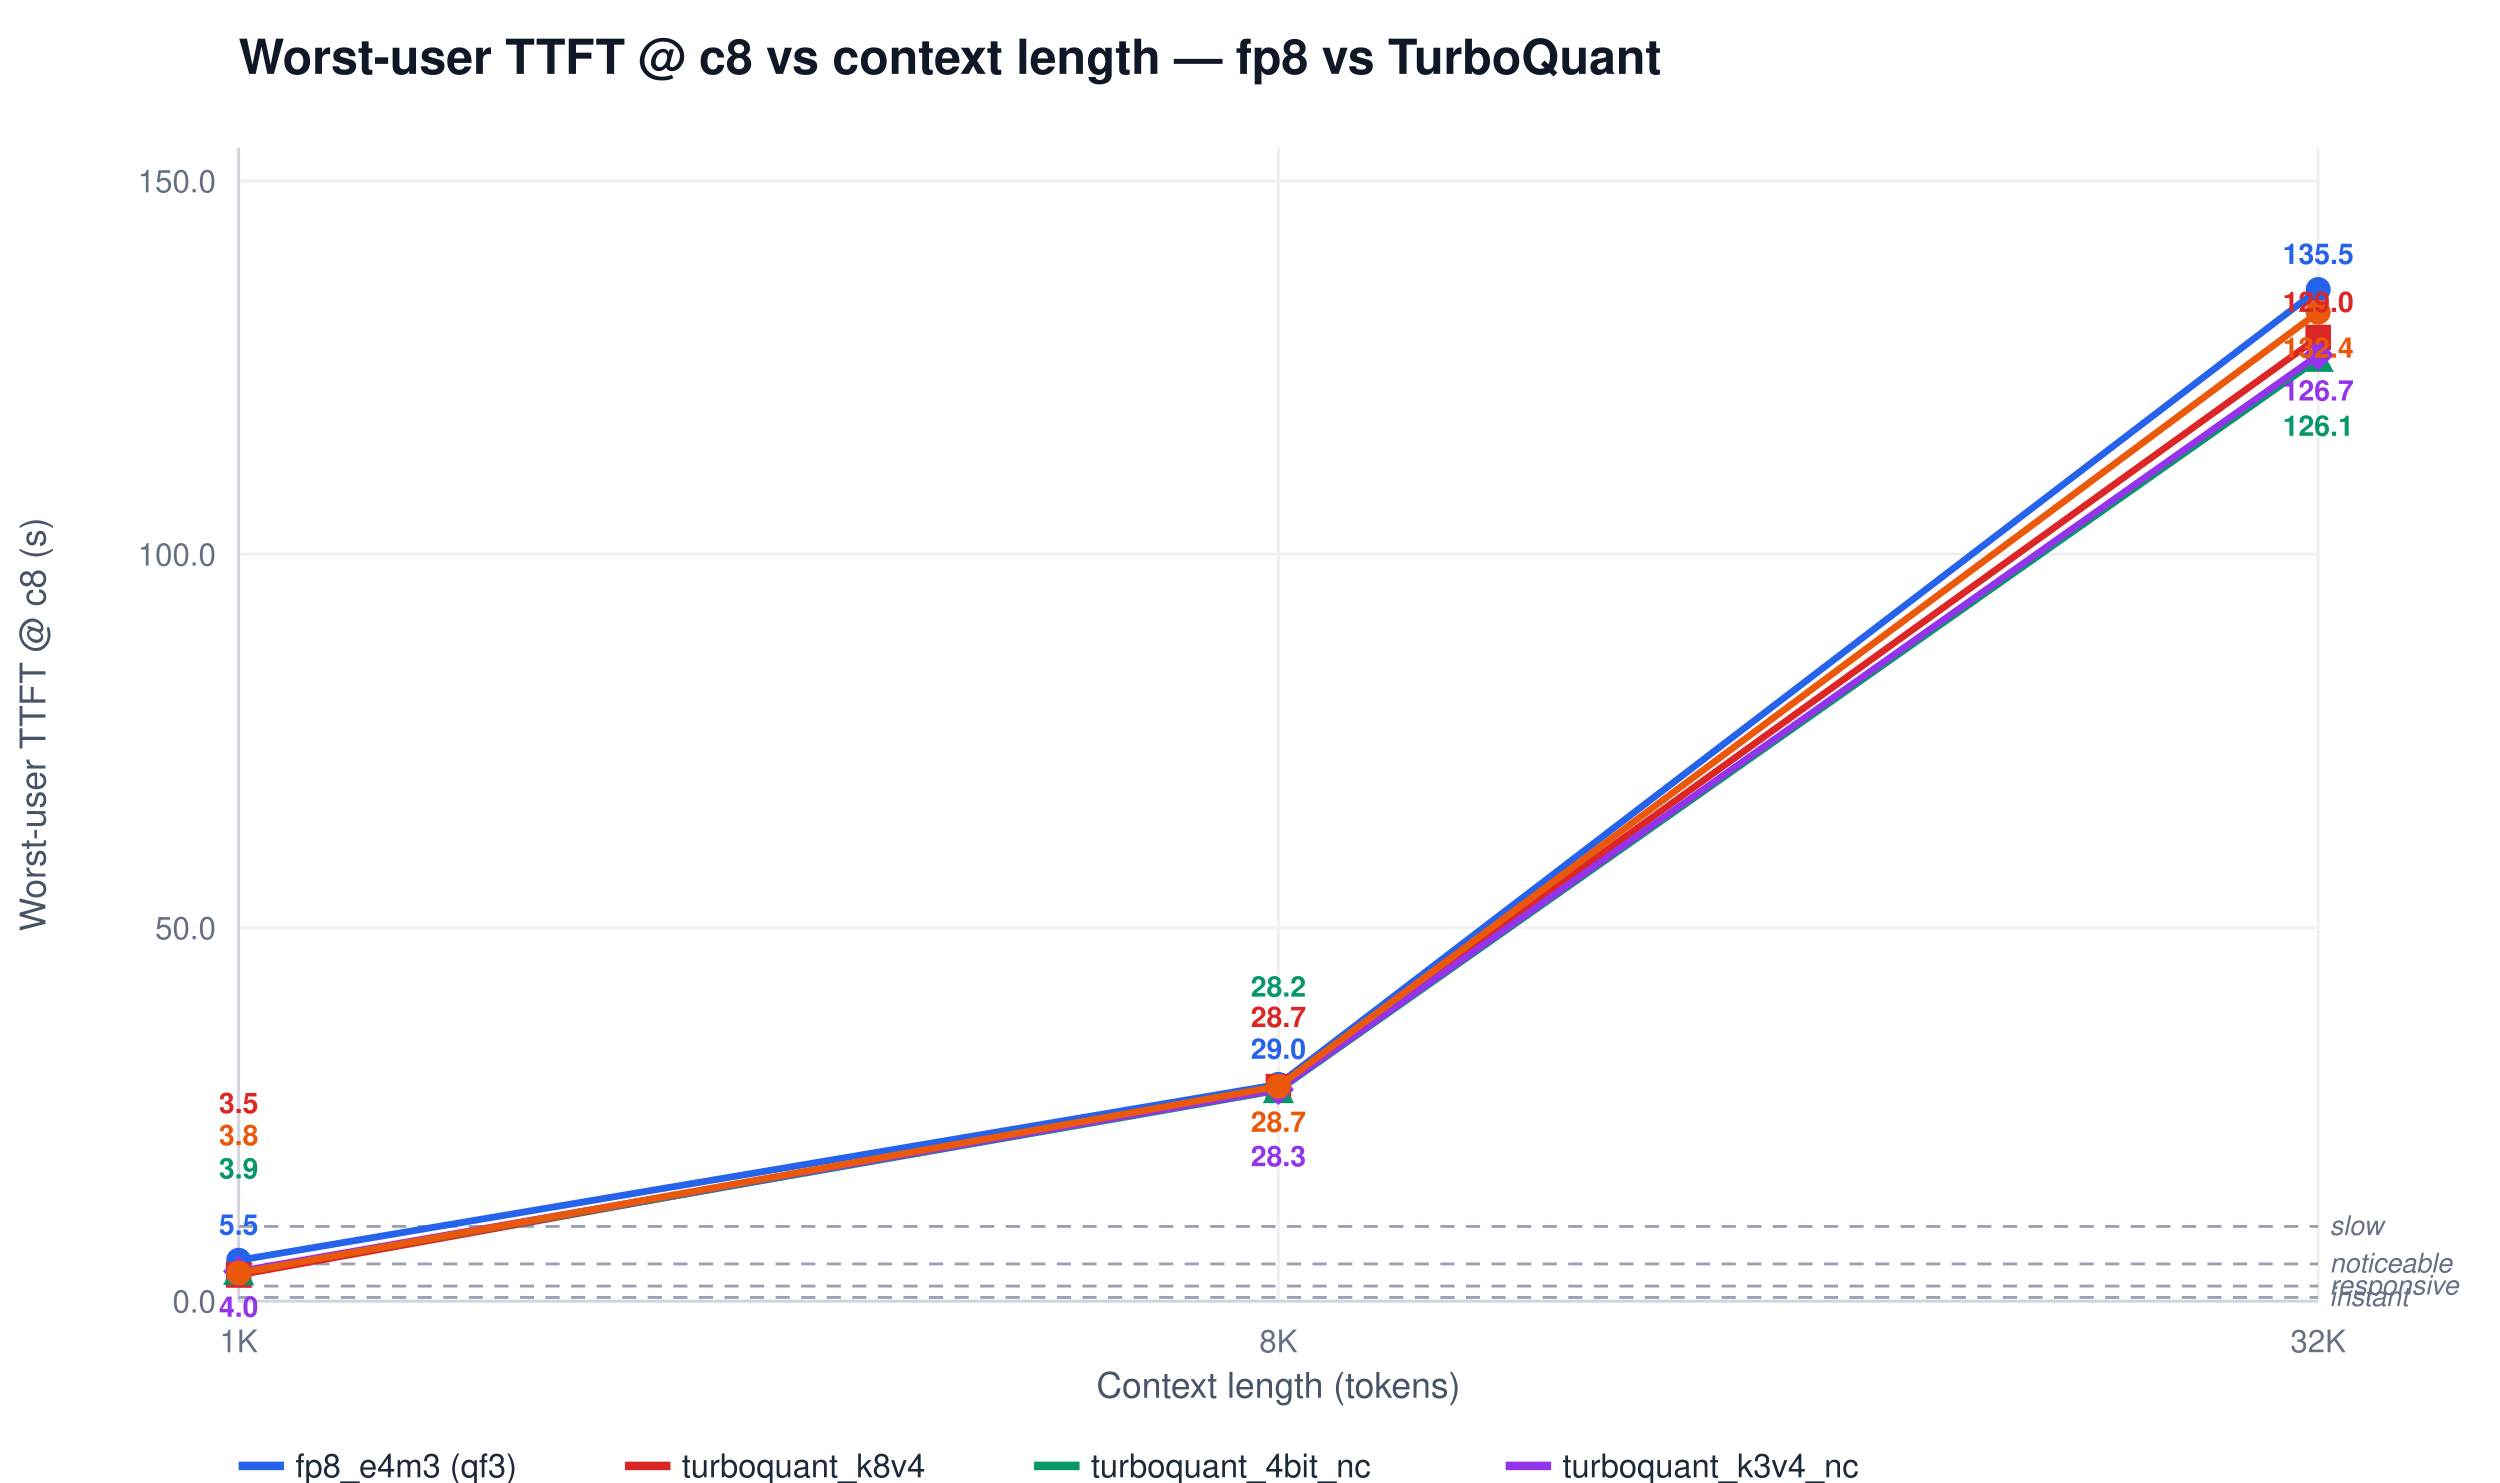
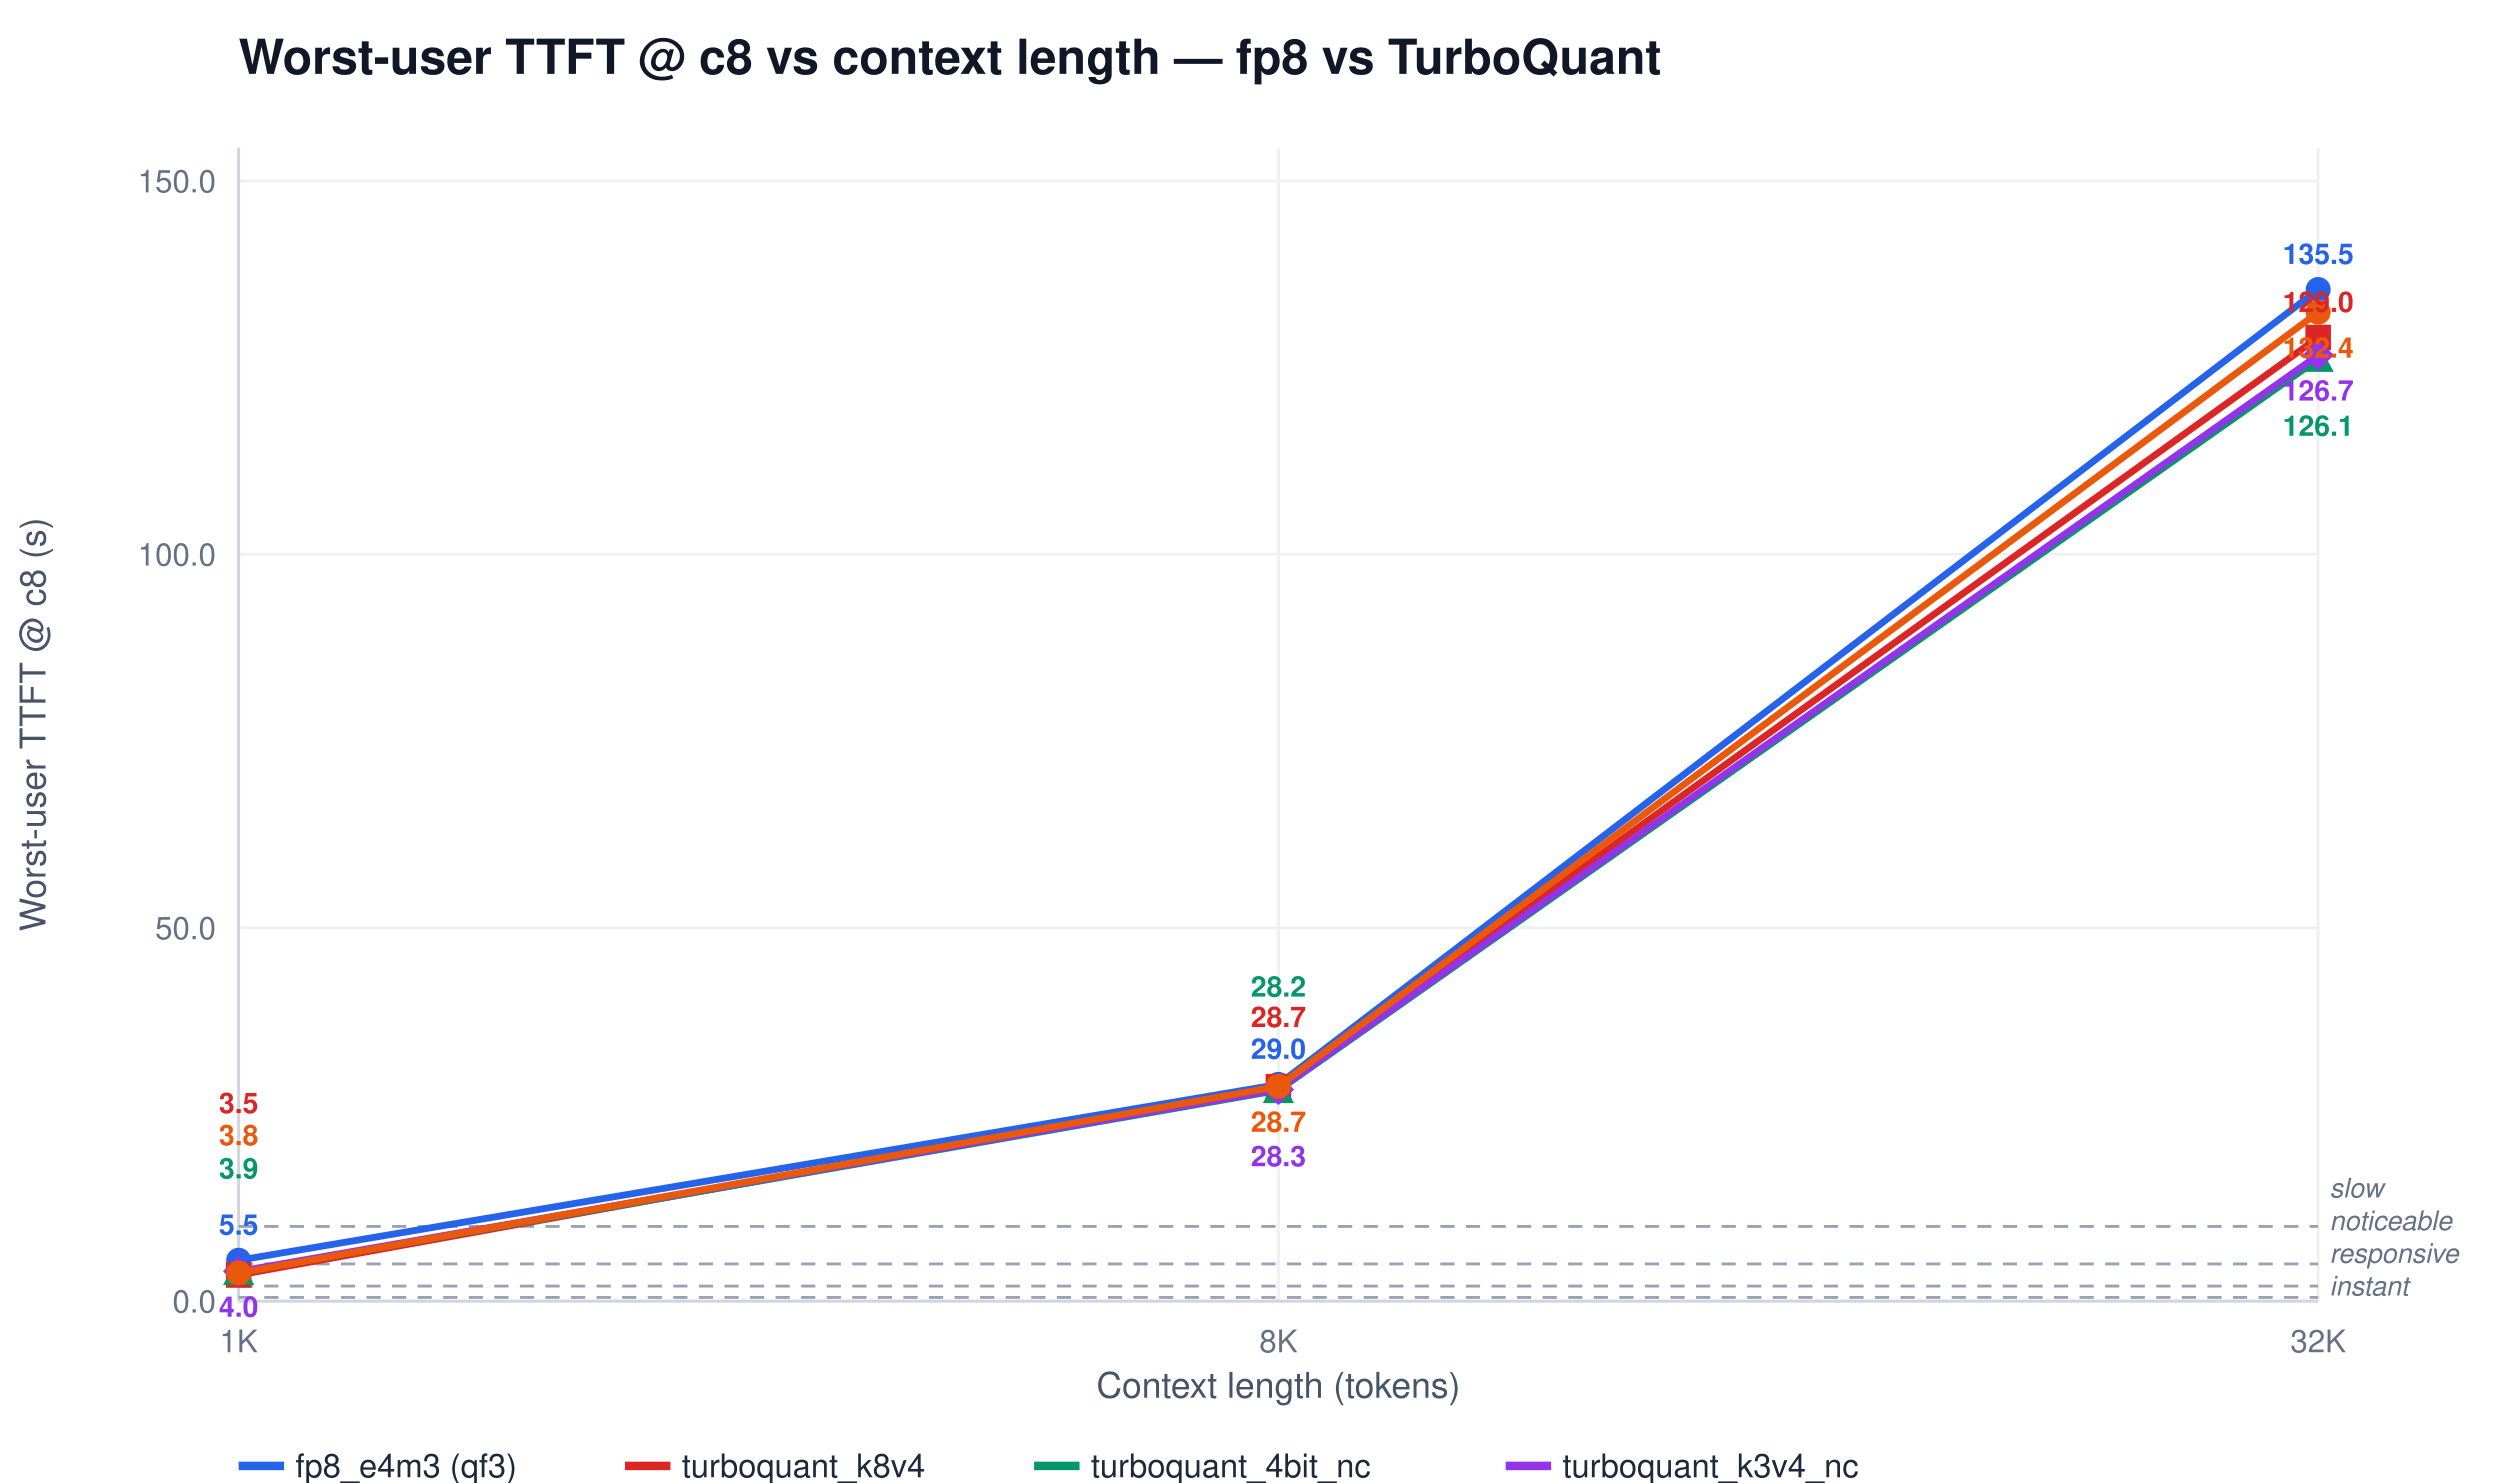
<svg xmlns="http://www.w3.org/2000/svg" width="880" height="522" viewBox="0 0 880 522" font-family="Segoe UI, Helvetica, Arial, sans-serif">
  <rect width="880" height="522" fill="#ffffff" />
  <text x="84" y="26" font-size="17" font-weight="600" fill="#101828">Worst-user TTFT @ c8 vs context length — fp8 vs TurboQuant</text>
  <line x1="84" y1="458.0" x2="816" y2="458.0" stroke="#f0f0f0" stroke-width="1" />
  <text x="76" y="462.0" font-size="11" fill="#667085" text-anchor="end">0.0</text>
  <line x1="84" y1="326.6" x2="816" y2="326.6" stroke="#f0f0f0" stroke-width="1" />
  <text x="76" y="330.6" font-size="11" fill="#667085" text-anchor="end">50.0</text>
  <line x1="84" y1="195.1" x2="816" y2="195.1" stroke="#f0f0f0" stroke-width="1" />
  <text x="76" y="199.1" font-size="11" fill="#667085" text-anchor="end">100.0</text>
  <line x1="84" y1="63.7" x2="816" y2="63.7" stroke="#f0f0f0" stroke-width="1" />
  <text x="76" y="67.7" font-size="11" fill="#667085" text-anchor="end">150.0</text>
  <line x1="84.0" y1="52" x2="84.0" y2="458" stroke="#f0f0f0" stroke-width="1" />
  <text x="84.0" y="476" font-size="11" fill="#667085" text-anchor="middle">1K</text>
  <line x1="450.0" y1="52" x2="450.0" y2="458" stroke="#f0f0f0" stroke-width="1" />
  <text x="450.0" y="476" font-size="11" fill="#667085" text-anchor="middle">8K</text>
  <line x1="816.0" y1="52" x2="816.0" y2="458" stroke="#f0f0f0" stroke-width="1" />
  <text x="816.0" y="476" font-size="11" fill="#667085" text-anchor="middle">32K</text>
  <line x1="84" y1="458" x2="816" y2="458" stroke="#d0d5dd" stroke-width="1" />
  <line x1="84" y1="52" x2="84" y2="458" stroke="#d0d5dd" stroke-width="1" />
+   <line x1="84" y1="431.7" x2="816" y2="431.7" stroke="#98a2b3" stroke-width="1" stroke-dasharray="5 4" />
+   <text x="820" y="421.5" font-size="9.5" fill="#667085" font-style="italic">slow</text>
+   <line x1="84" y1="444.9" x2="816" y2="444.9" stroke="#98a2b3" stroke-width="1" stroke-dasharray="5 4" />
+   <text x="820" y="433.0" font-size="9.5" fill="#667085" font-style="italic">noticeable</text>
+   <line x1="84" y1="452.7" x2="816" y2="452.7" stroke="#98a2b3" stroke-width="1" stroke-dasharray="5 4" />
+   <text x="820" y="444.5" font-size="9.5" fill="#667085" font-style="italic">responsive</text>
  <line x1="84" y1="456.7" x2="816" y2="456.7" stroke="#98a2b3" stroke-width="1" stroke-dasharray="5 4" />
-   <text x="820" y="459.7" font-size="9.5" fill="#667085" font-style="italic">instant</text>
-   <line x1="84" y1="452.7" x2="816" y2="452.7" stroke="#98a2b3" stroke-width="1" stroke-dasharray="5 4" />
-   <text x="820" y="455.7" font-size="9.5" fill="#667085" font-style="italic">responsive</text>
-   <line x1="84" y1="444.9" x2="816" y2="444.9" stroke="#98a2b3" stroke-width="1" stroke-dasharray="5 4" />
-   <text x="820" y="447.9" font-size="9.5" fill="#667085" font-style="italic">noticeable</text>
-   <line x1="84" y1="431.7" x2="816" y2="431.7" stroke="#98a2b3" stroke-width="1" stroke-dasharray="5 4" />
-   <text x="820" y="434.7" font-size="9.5" fill="#667085" font-style="italic">slow</text>
+   <text x="820" y="456.0" font-size="9.5" fill="#667085" font-style="italic">instant</text>
  <polyline points="84.0,443.6 450.0,381.7 816.0,101.9" fill="none" stroke="#2563eb" stroke-width="2.4" />
  <circle cx="84.0" cy="443.6" r="4.4" fill="#2563eb" />
  <circle cx="450.0" cy="381.7" r="4.4" fill="#2563eb" />
  <circle cx="816.0" cy="101.9" r="4.4" fill="#2563eb" />
  <polyline points="84.0,448.8 450.0,382.5 816.0,118.8" fill="none" stroke="#dc2626" stroke-width="2.4" />
  <rect x="79.5" y="444.3" width="9" height="9" fill="#dc2626" />
  <rect x="445.5" y="378.0" width="9" height="9" fill="#dc2626" />
  <rect x="811.5" y="114.3" width="9" height="9" fill="#dc2626" />
  <polyline points="84.0,447.8 450.0,383.8 816.0,126.4" fill="none" stroke="#059669" stroke-width="2.4" />
  <polygon points="84.0,442.3 78.5,452.3 89.5,452.3" fill="#059669" />
  <polygon points="450.0,378.3 444.5,388.3 455.5,388.3" fill="#059669" />
  <polygon points="816.0,120.9 810.5,130.9 821.5,130.9" fill="#059669" />
  <polyline points="84.0,447.5 450.0,383.5 816.0,125.0" fill="none" stroke="#9333ea" stroke-width="2.4" />
  <polygon points="84.0,442.0 89.5,447.5 84.0,453.0 78.5,447.5" fill="#9333ea" />
  <polygon points="450.0,378.0 455.5,383.5 450.0,389.0 444.5,383.5" fill="#9333ea" />
  <polygon points="816.0,119.5 821.5,125.0 816.0,130.5 810.5,125.0" fill="#9333ea" />
  <polyline points="84.0,448.1 450.0,382.4 816.0,109.9" fill="none" stroke="#ea580c" stroke-width="2.4" />
  <circle cx="84.0" cy="448.1" r="4.4" fill="#ea580c" />
  <circle cx="450.0" cy="382.4" r="4.4" fill="#ea580c" />
  <circle cx="816.0" cy="109.9" r="4.4" fill="#ea580c" />
  <text x="84.0" y="434.6" font-size="10" fill="#2563eb" text-anchor="middle" font-weight="600">5.5</text>
  <text x="84.0" y="463.5" font-size="10" fill="#9333ea" text-anchor="middle" font-weight="600">4.0</text>
  <text x="84.0" y="414.8" font-size="10" fill="#059669" text-anchor="middle" font-weight="600">3.9</text>
  <text x="84.0" y="403.1" font-size="10" fill="#ea580c" text-anchor="middle" font-weight="600">3.8</text>
  <text x="84.0" y="391.8" font-size="10" fill="#dc2626" text-anchor="middle" font-weight="600">3.5</text>
  <text x="450.0" y="372.7" font-size="10" fill="#2563eb" text-anchor="middle" font-weight="600">29.0</text>
  <text x="450.0" y="398.4" font-size="10" fill="#ea580c" text-anchor="middle" font-weight="600">28.7</text>
  <text x="450.0" y="361.5" font-size="10" fill="#dc2626" text-anchor="middle" font-weight="600">28.7</text>
  <text x="450.0" y="410.5" font-size="10" fill="#9333ea" text-anchor="middle" font-weight="600">28.3</text>
  <text x="450.0" y="350.8" font-size="10" fill="#059669" text-anchor="middle" font-weight="600">28.2</text>
  <text x="816.0" y="92.9" font-size="10" fill="#2563eb" text-anchor="middle" font-weight="600">135.5</text>
  <text x="816.0" y="125.9" font-size="10" fill="#ea580c" text-anchor="middle" font-weight="600">132.4</text>
  <text x="816.0" y="109.8" font-size="10" fill="#dc2626" text-anchor="middle" font-weight="600">129.0</text>
  <text x="816.0" y="141.0" font-size="10" fill="#9333ea" text-anchor="middle" font-weight="600">126.7</text>
  <text x="816.0" y="153.4" font-size="10" fill="#059669" text-anchor="middle" font-weight="600">126.1</text>
  <line x1="84" y1="516" x2="100" y2="516" stroke="#2563eb" stroke-width="3" />
  <text x="104" y="520" font-size="11.5" fill="#1d2939">fp8_e4m3 (qf3)</text>
  <line x1="220" y1="516" x2="236" y2="516" stroke="#dc2626" stroke-width="3" />
  <text x="240" y="520" font-size="11.5" fill="#1d2939">turboquant_k8v4</text>
  <line x1="364" y1="516" x2="380" y2="516" stroke="#059669" stroke-width="3" />
  <text x="384" y="520" font-size="11.5" fill="#1d2939">turboquant_4bit_nc</text>
  <line x1="530" y1="516" x2="546" y2="516" stroke="#9333ea" stroke-width="3" />
  <text x="550" y="520" font-size="11.5" fill="#1d2939">turboquant_k3v4_nc</text>
  <line x1="84" y1="538" x2="100" y2="538" stroke="#ea580c" stroke-width="3" />
  <text x="104" y="542" font-size="11.5" fill="#1d2939">turboquant_3bit_nc</text>
  <text x="450" y="492" font-size="12.5" fill="#475467" text-anchor="middle">Context length (tokens)</text>
  <text x="16" y="255" font-size="12.5" fill="#475467" text-anchor="middle" transform="rotate(-90 16 255)">Worst-user TTFT @ c8 (s)</text>
</svg>
